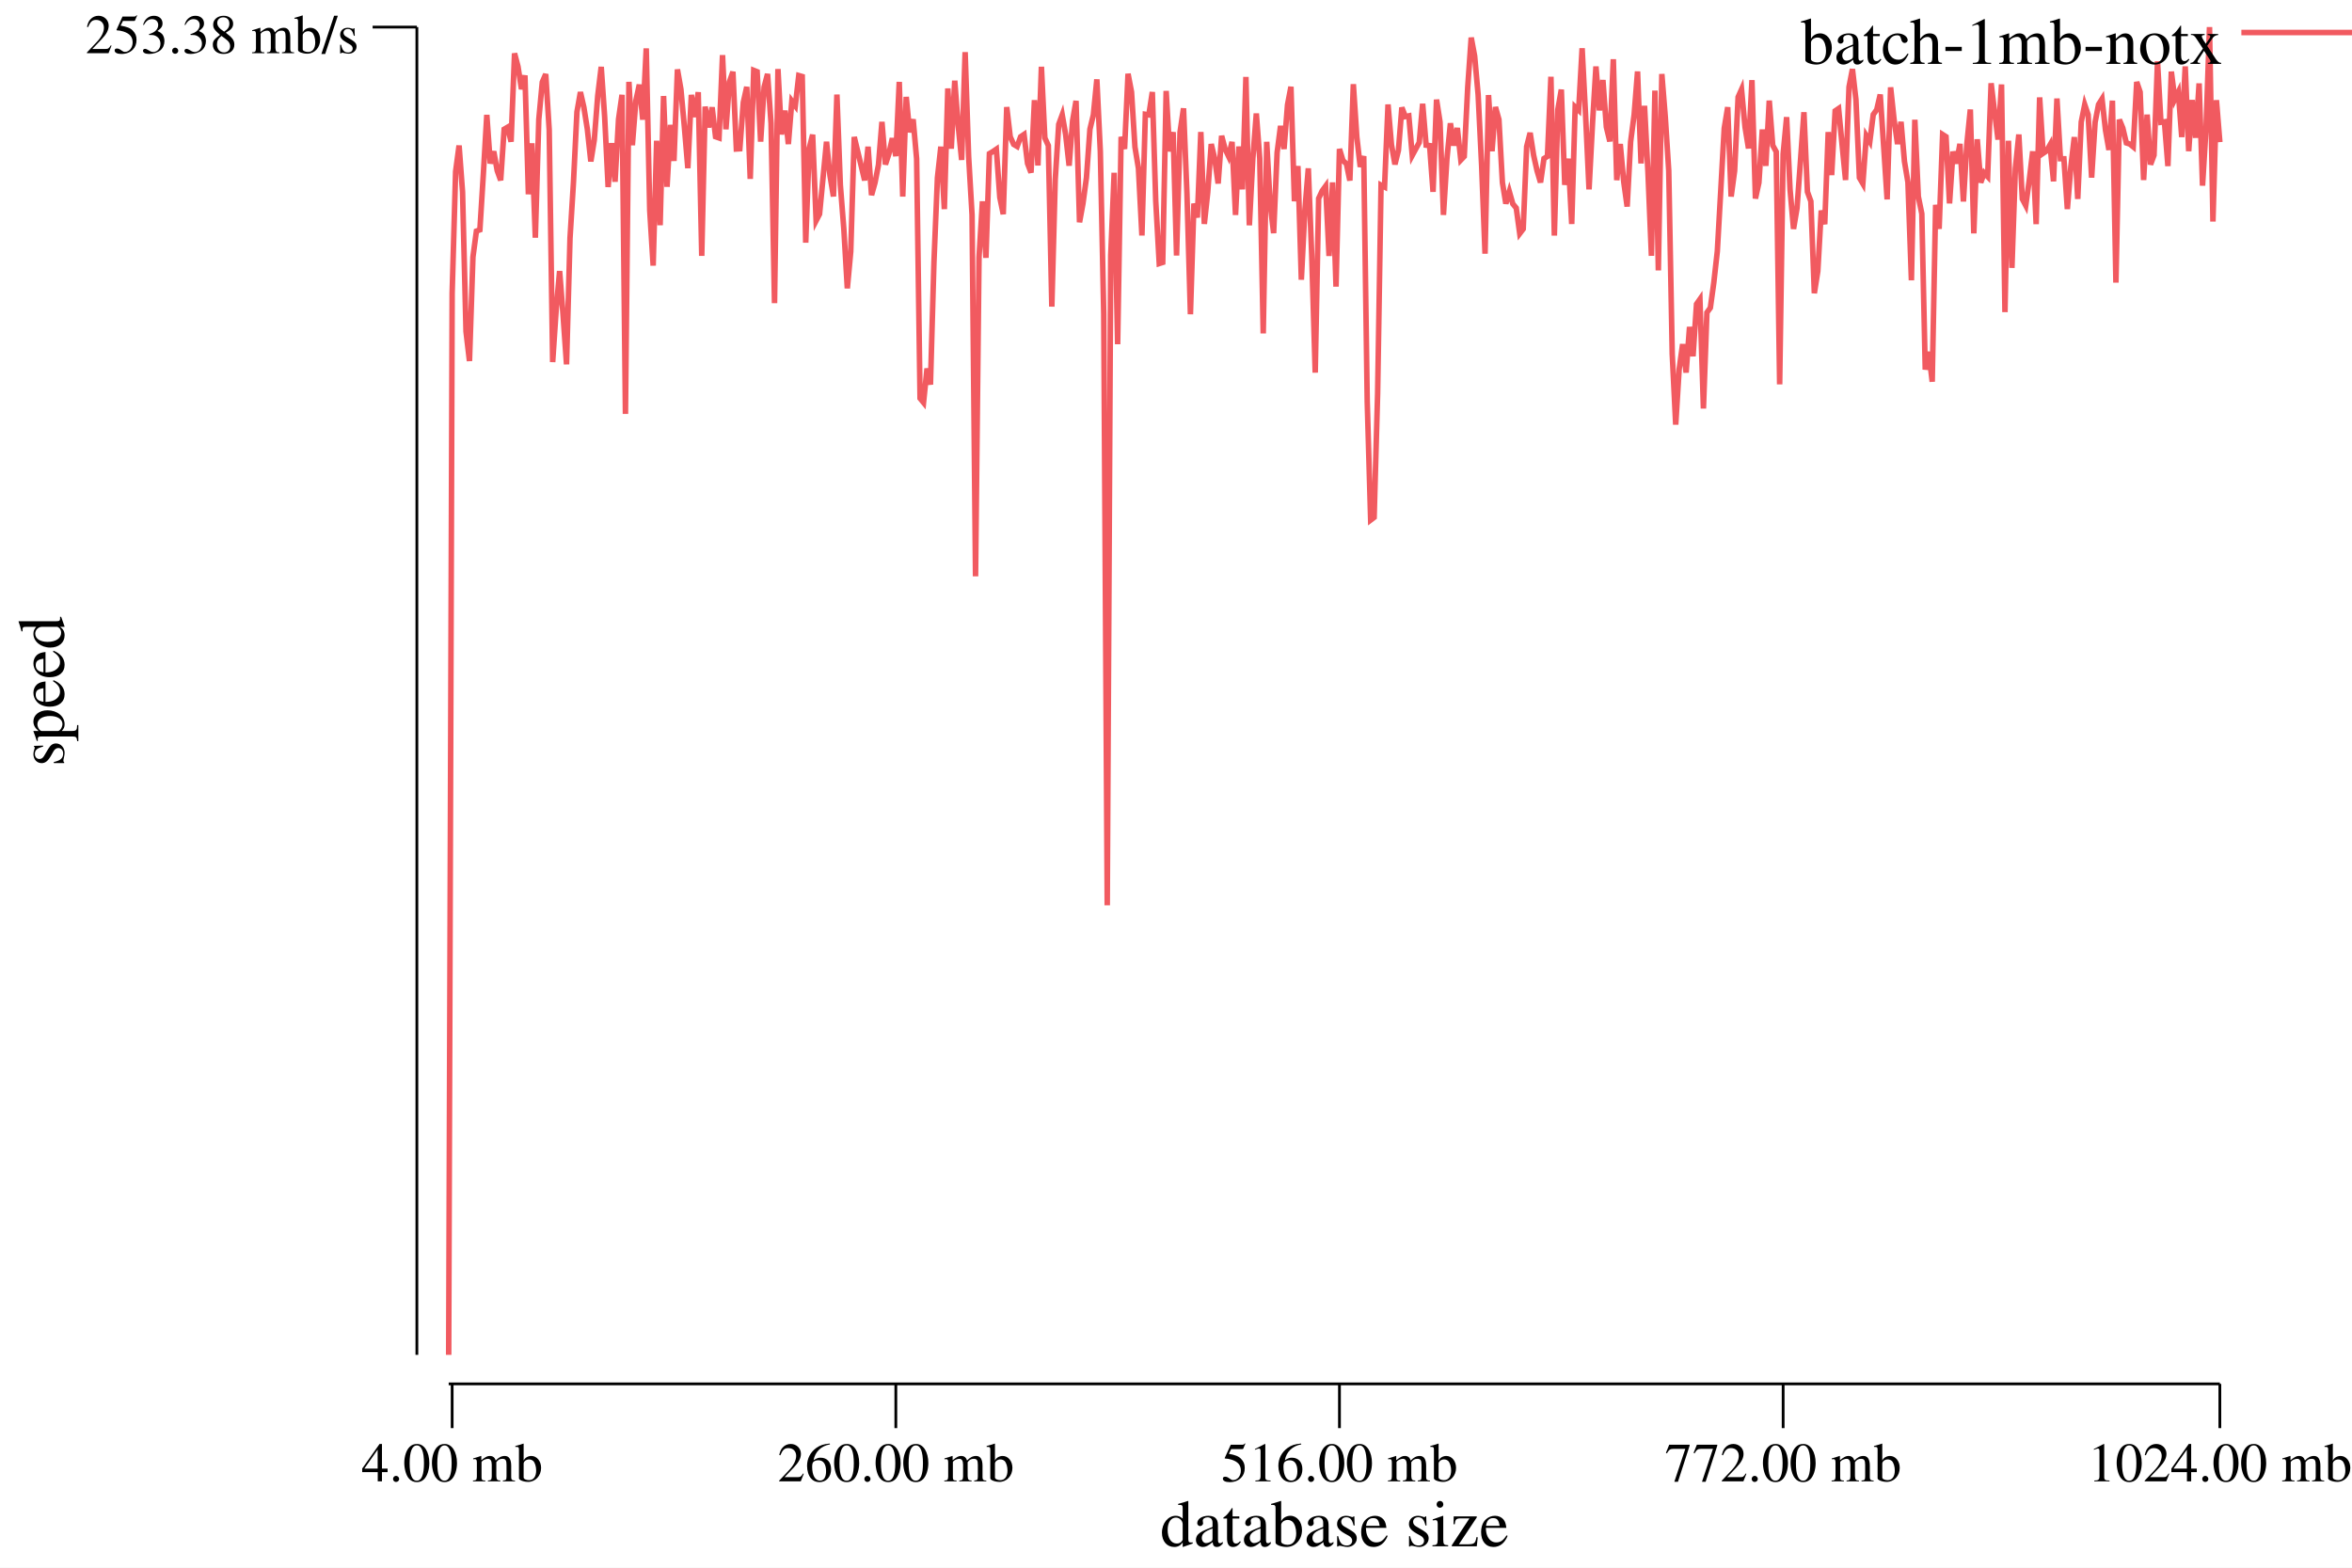
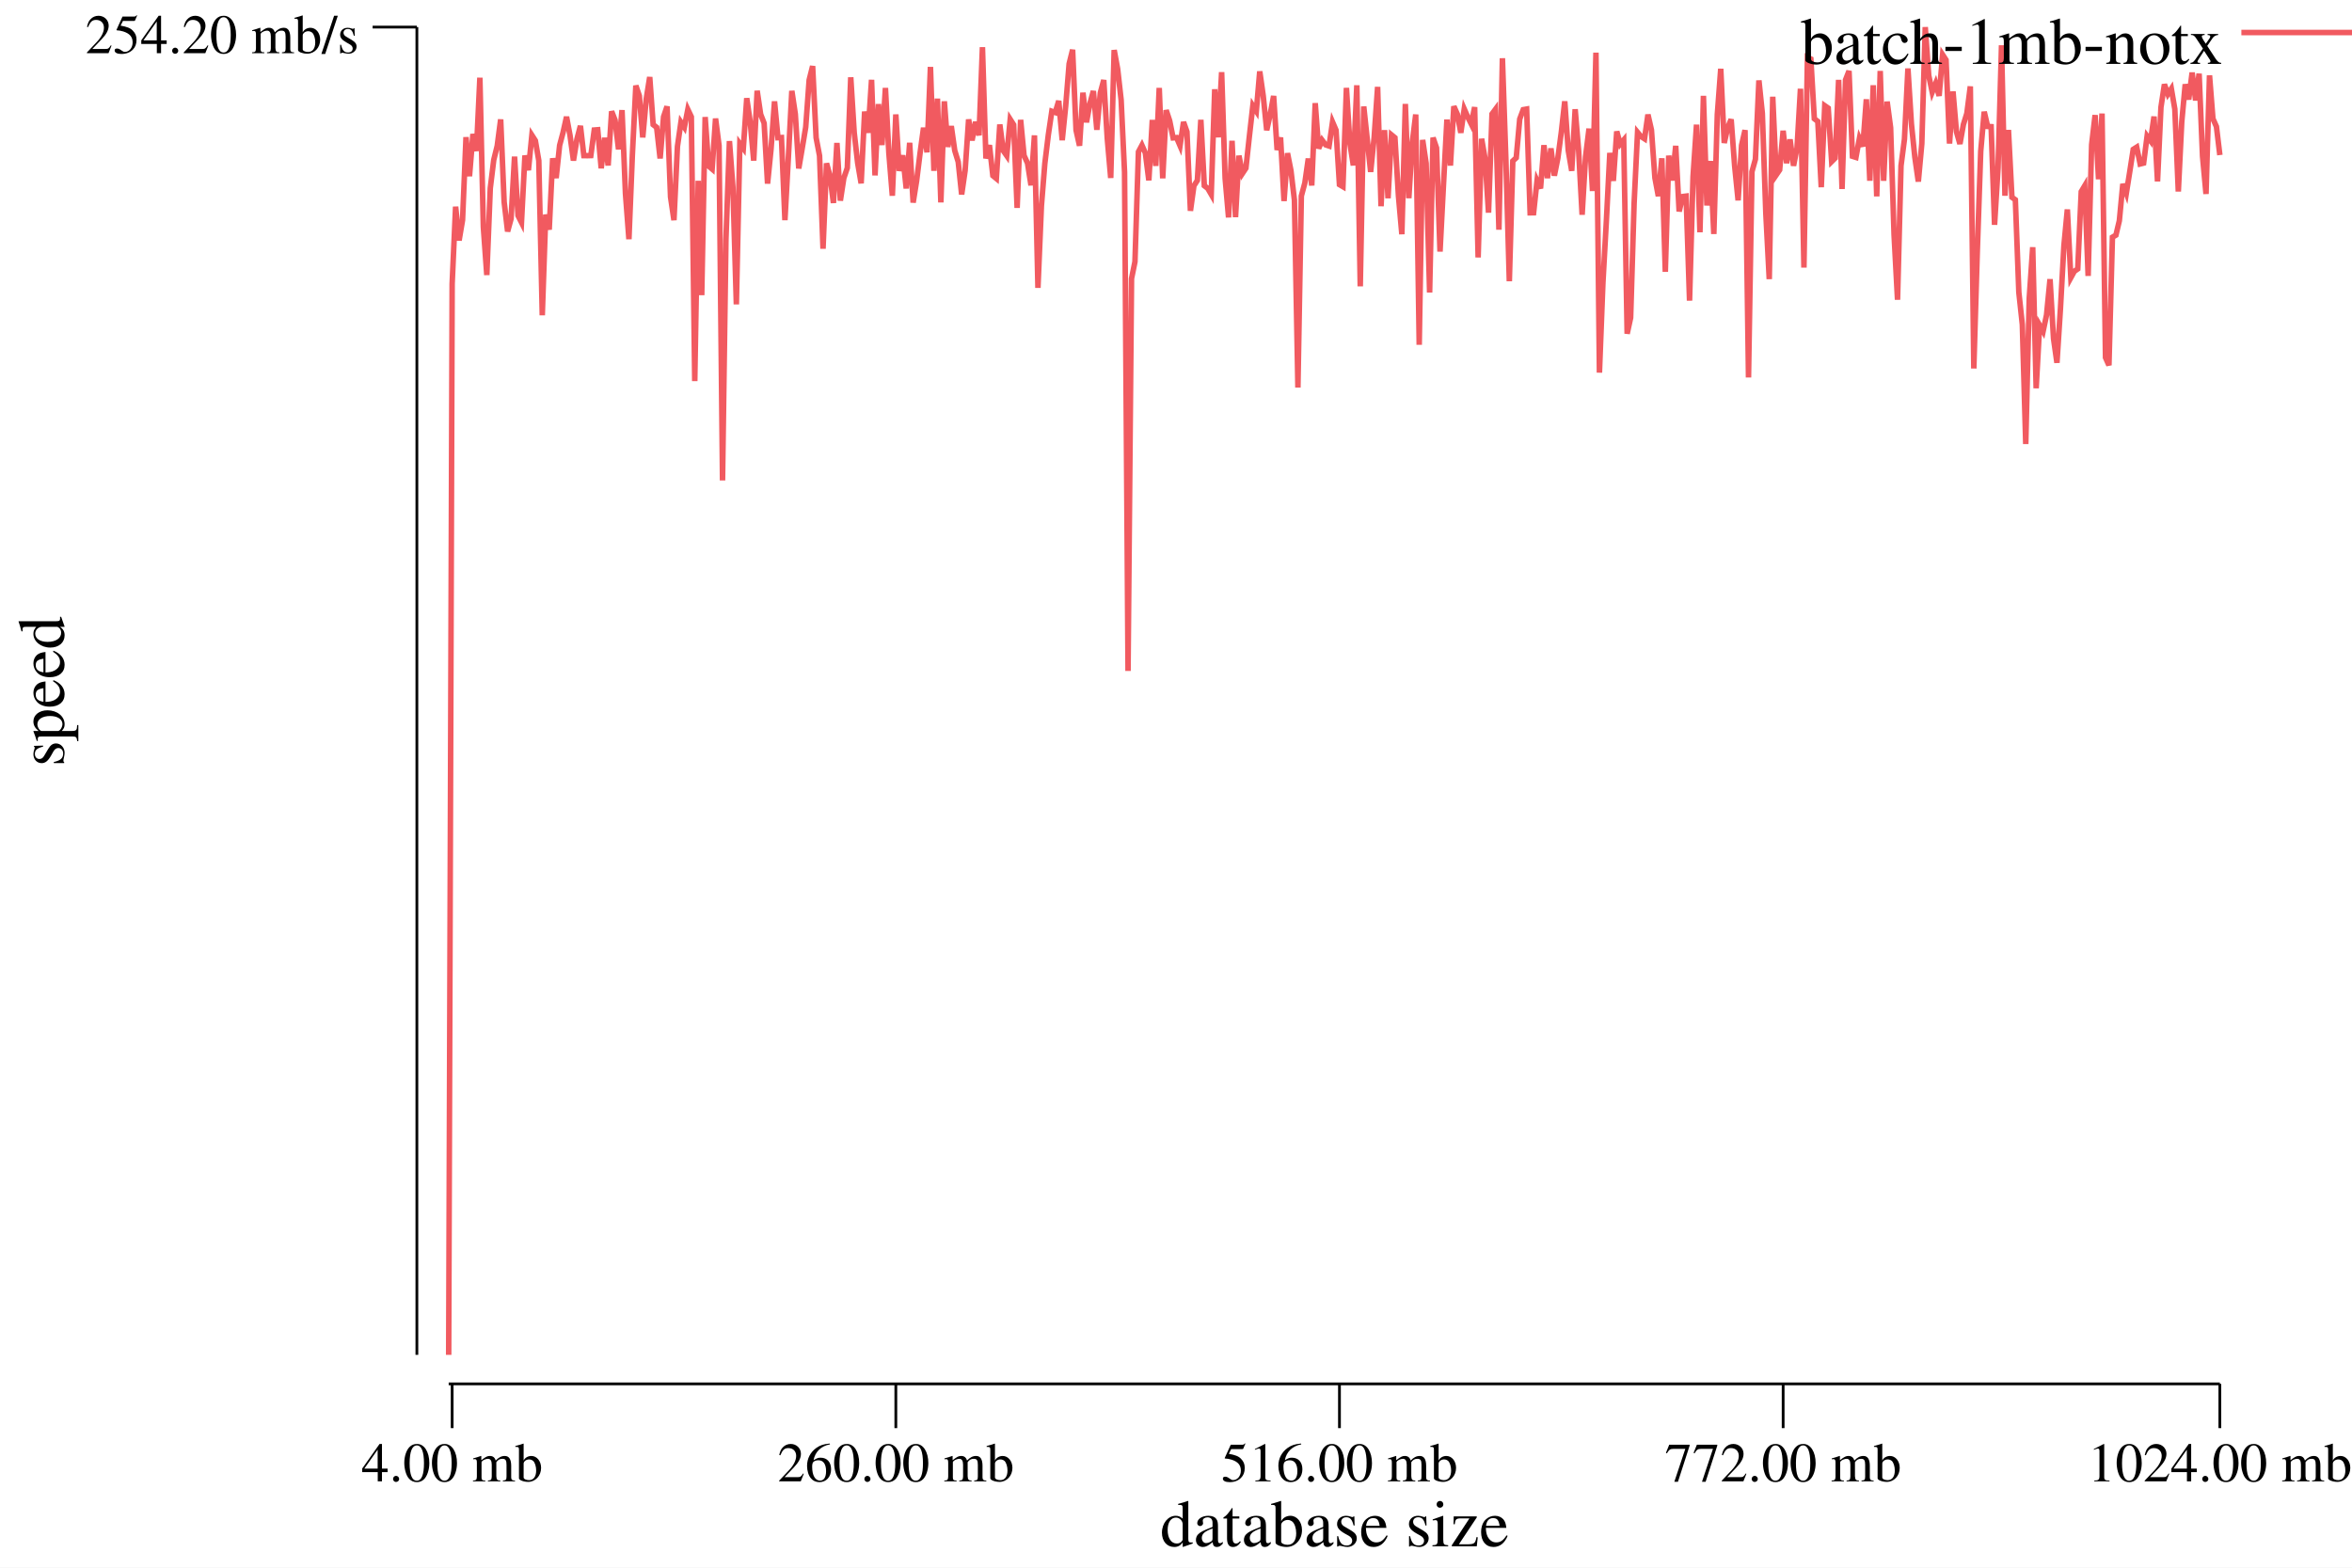
<svg xmlns="http://www.w3.org/2000/svg" width="425.2pt" height="283.46pt" viewBox="0 0 425.2 283.46">
  <g transform="scale(1, -1) translate(0, -283.46)">
    <path d="M0,0L425.2,0L425.2,283.46L0,283.46Z" style="fill:#FFFFFF" />
    <text x="209.73" y="-3.861" transform="scale(1, -1)" style="font-family:Times;font-weight:normal;font-style:normal;font-size:12px">database size</text>
    <text x="65.352" y="-15.602" transform="scale(1, -1)" style="font-family:Times;font-weight:normal;font-style:normal;font-size:10px">4.00 mb</text>
    <text x="140.56" y="-15.602" transform="scale(1, -1)" style="font-family:Times;font-weight:normal;font-style:normal;font-size:10px">260.00 mb</text>
    <text x="220.76" y="-15.602" transform="scale(1, -1)" style="font-family:Times;font-weight:normal;font-style:normal;font-size:10px">516.00 mb</text>
    <text x="300.97" y="-15.602" transform="scale(1, -1)" style="font-family:Times;font-weight:normal;font-style:normal;font-size:10px">772.00 mb</text>
    <text x="377.42" y="-15.602" transform="scale(1, -1)" style="font-family:Times;font-weight:normal;font-style:normal;font-size:10px">1024.00 mb</text>
    <path d="M81.741,25.23L81.741,33.23" style="fill:none;stroke:#000000;stroke-width:0.5" />
    <path d="M161.95,25.23L161.95,33.23" style="fill:none;stroke:#000000;stroke-width:0.5" />
    <path d="M242.15,25.23L242.15,33.23" style="fill:none;stroke:#000000;stroke-width:0.5" />
    <path d="M322.36,25.23L322.36,33.23" style="fill:none;stroke:#000000;stroke-width:0.5" />
    <path d="M401.31,25.23L401.31,33.23" style="fill:none;stroke:#000000;stroke-width:0.5" />
    <path d="M81.114,33.23L401.31,33.23" style="fill:none;stroke:#000000;stroke-width:0.5" />
    <g transform="rotate(90)">
      <text x="144.86" y="11.555" transform="scale(1, -1)" style="font-family:Times;font-weight:normal;font-style:normal;font-size:12px">speed</text>
    </g>
-     <text x="15.416" y="-273.84" transform="scale(1, -1)" style="font-family:Times;font-weight:normal;font-style:normal;font-size:10px">253.38 mb/s</text>
+     <text x="15.416" y="-273.84" transform="scale(1, -1)" style="font-family:Times;font-weight:normal;font-style:normal;font-size:10px">254.20 mb/s</text>
    <path d="M67.364,278.56L75.364,278.56" style="fill:none;stroke:#000000;stroke-width:0.5" />
    <path d="M75.364,38.48L75.364,278.56" style="fill:none;stroke:#000000;stroke-width:0.5" />
-     <path d="M81.114,38.48L81.741,230.46L82.367,252.45L82.994,257.15L83.621,248.73L84.247,223.52L84.874,218.18L85.501,236.99L86.127,241.67L86.754,241.9L87.38,251.97L88.007,262.69L88.634,253.9L89.26,256.09L89.887,252.6L90.513,250.86L91.14,260.09L91.767,260.46L92.393,257.84L93.02,273.81L93.647,271.42L94.273,267.34L94.9,269.82L95.526,248.33L96.153,257.55L96.78,240.48L97.406,261.87L98.033,268.61L98.66,270.06L99.286,259.99L99.913,217.99L100.54,227.35L101.17,234.45L101.79,226.55L102.42,217.58L103.05,240.42L103.67,250.45L104.3,263.21L104.93,266.8L105.55,264.08L106.18,260.11L106.81,254.27L107.43,258.11L108.06,266.15L108.69,271.37L109.31,262.35L109.94,249.64L110.57,257.58L111.19,250.6L111.82,261.89L112.45,266.31L113.07,208.62L113.7,268.66L114.32,257.2L114.95,265.23L115.58,268.16L116.2,261.82L116.83,274.71L117.46,245.42L118.08,235.43L118.71,258.01L119.34,242.74L119.96,266.1L120.59,249.68L121.22,260.88L121.84,254.36L122.47,270.91L123.1,267.3L123.72,260.53L124.35,253.05L124.98,266.3L125.6,262.3L126.23,266.79L126.86,237.2L127.48,264.18L128.11,260.43L128.74,264.06L129.36,258.74L129.99,258.52L130.62,273.49L131.24,260.08L131.87,268.66L132.5,270.48L133.12,256.52L133.75,256.56L134.38,264.95L135,267.75L135.63,251.12L136.26,270.74L136.88,270.49L137.51,257.85L138.14,267.73L138.76,270.09L139.39,261.17L140.02,228.65L140.64,270.98L141.27,259.15L141.9,263.46L142.52,257.41L143.15,265.19L143.78,264.33L144.4,269.8L145.03,269.62L145.66,239.58L146.28,256.59L146.91,259.11L147.54,243.55L148.16,244.75L148.79,251.29L149.42,257.83L150.04,251.76L150.67,247.94L151.3,266.36L151.92,250.03L152.55,242.04L153.18,231.32L153.8,237.98L154.43,258.69L155.05,256.11L155.68,253.5L156.31,250.85L156.93,256.93L157.56,248.18L158.19,250.44L158.81,253.64L159.44,261.42L160.07,253.72L160.69,255.62L161.32,258.46L161.95,255.23L162.57,268.65L163.2,247.92L163.83,265.94L164.45,259.55L165.08,261.89L165.71,254.74L166.33,211.44L166.96,210.67L167.59,216.83L168.21,213.92L168.84,236.01L169.47,251.31L170.09,256.94L170.72,245.65L171.35,267.47L171.97,256.57L172.6,268.87L173.23,260.68L173.85,254.54L174.48,274.03L175.11,255.21L175.73,244.6L176.36,179.25L176.99,236.95L177.61,247.05L178.24,236.84L178.87,255.68L179.49,256.05L180.12,256.48L180.75,247.76L181.37,244.73L182,264.1L182.63,258.73L183.25,257.36L183.88,256.98L184.51,258.73L185.13,259.15L185.76,253.91L186.39,252.25L187.01,265.35L187.64,253.54L188.27,271.39L188.89,258.52L189.52,257.14L190.15,228.02L190.77,251.03L191.4,260.98L192.03,262.7L192.65,259.13L193.28,253.5L193.91,261.65L194.53,265.22L195.16,243.27L195.78,246.66L196.41,251.33L197.04,260.09L197.66,262.69L198.29,269.11L198.92,256.07L199.54,226.64L200.17,119.77L200.8,237.29L201.42,252.22L202.05,221.22L202.68,258.71L203.3,256.53L203.93,270.12L204.56,266.82L205.18,256.87L205.81,253.02L206.44,240.88L207.06,262.79L207.69,262.69L208.32,266.82L208.94,247.08L209.57,235.81L210.2,236.01L210.82,267.02L211.45,256.08L212.08,259.57L212.7,237.26L213.33,259.57L213.96,263.87L214.58,248.49L215.21,226.64L215.84,246.65L216.46,244.13L217.09,259.59L217.72,242.97L218.34,248.71L218.97,257.41L219.6,254.77L220.22,250.28L220.85,258.9L221.48,256.51L222.1,255.21L222.73,257.8L223.36,244.59L223.98,256.97L224.61,249.22L225.24,269.55L225.86,242.72L226.49,254.77L227.12,262.94L227.74,254.78L228.37,223.17L229,257.82L229.62,246.63L230.25,241.3L230.88,255.87L231.5,260.69L232.13,256.52L232.76,264.51L233.38,267.77L234.01,247.07L234.64,253.44L235.26,232.88L235.89,245.33L236.52,253.02L237.14,237.23L237.77,216.08L238.39,247.58L239.02,248.94L239.65,249.81L240.27,237.18L240.9,250.48L241.53,231.63L242.15,256.52L242.78,254.44L243.41,253.84L244.03,250.81L244.66,268.24L245.29,258.69L245.91,253.29L246.54,255.22L247.17,210.83L247.79,189.43L248.42,189.91L249.05,212.31L249.67,249.99L250.3,249.66L250.93,264.57L251.55,257.3L252.18,253.74L252.81,256.27L253.43,264.02L254.06,262.38L254.69,262.51L255.31,255.36L255.94,256.53L256.57,257.69L257.19,264.7L257.82,257.21L258.45,257.13L259.07,248.77L259.7,265.45L260.33,261.4L260.95,244.6L261.58,254.74L262.21,261.17L262.83,257.14L263.46,260.32L264.09,254.53L264.71,255.18L265.34,267.72L265.97,276.66L266.59,273.33L267.22,266.34L267.85,253.54L268.47,237.59L269.1,266.27L269.73,256.11L270.35,264.1L270.98,261.85L271.61,250.46L272.23,246.64L272.86,248.82L273.49,246.6L274.11,245.85L274.74,241.23L275.37,242.06L275.99,256.95L276.62,259.44L277.25,255.39L277.87,252.6L278.5,250.47L279.12,254.79L279.75,255.18L280.38,269.58L281,240.86L281.63,263.64L282.26,267.26L282.88,250.03L283.51,254.77L284.14,242.96L284.76,264.12L285.39,263.53L286.02,274.74L286.64,262.76L287.27,249.22L287.9,261.16L288.52,271.44L289.15,263.5L289.78,268.99L290.4,260.49L291.03,257.89L291.66,272.75L292.28,250.88L292.91,257.42L293.54,250.6L294.16,246.11L294.79,257.84L295.42,262.7L296.04,270.54L296.67,253.91L297.3,264.33L297.92,252.36L298.55,237.21L299.18,267.08L299.8,234.57L300.43,270.08L301.06,262.25L301.68,252.58L302.31,219.44L302.94,206.68L303.56,216.68L304.19,221.23L304.82,216.09L305.44,224.35L306.07,219.04L306.7,228.47L307.32,229.36L307.95,209.59L308.58,226.95L309.2,227.8L309.83,232.38L310.46,238.02L311.08,248.98L311.71,260.26L312.34,264.08L312.96,247.92L313.59,252.59L314.22,265.91L314.84,267.3L315.47,260.49L316.1,256.62L316.72,268.97L317.35,247.56L317.98,250.42L318.6,260.04L319.23,253.47L319.85,265.27L320.48,257.18L321.11,256.02L321.73,213.96L322.36,255.62L322.99,262.28L323.61,249.21L324.24,242.07L324.87,245.82L325.49,254.33L326.12,263.17L326.75,248.78L327.37,247.07L328,230.44L328.63,234.43L329.25,245.39L329.88,242.92L330.51,259.58L331.13,251.8L331.76,263.4L332.39,263.83L333.01,257.37L333.64,250.91L334.27,267.75L334.89,270.97L335.52,265.45L336.15,251.32L336.77,250.26L337.4,258.9L338.03,257.86L338.65,262.74L339.28,263.63L339.91,266.37L340.53,257.04L341.16,247.41L341.79,267.67L342.41,261.88L343.04,257.41L343.67,261.43L344.29,254.29L344.92,250.5L345.55,232.78L346.17,261.81L346.8,247.93L347.43,244.81L348.05,216.63L348.68,219.85L349.31,214.44L349.93,246.42L350.56,242.08L351.19,259.14L351.81,258.74L352.44,246.68L353.07,256.05L353.69,253.89L354.32,257.44L354.95,247.02L355.57,257.39L356.2,263.66L356.83,241.26L357.45,258.28L358.08,250.44L358.71,252.2L359.33,251.54L359.96,268.41L360.58,263.24L361.21,258.22L361.84,268.19L362.46,227.02L363.09,258.01L363.72,235.02L364.34,252.99L364.97,259.14L365.6,247.48L366.22,246.3L366.85,250.85L367.48,256.1L368.1,242.93L368.73,265.85L369.36,255.74L369.98,256.16L370.61,257.27L371.24,250.67L371.86,265.65L372.49,254.76L373.12,254.75L373.74,245.66L374.37,253.28L375,258.67L375.62,247.49L376.25,261.39L376.88,264.54L377.5,262.71L378.13,251.34L378.76,261.36L379.38,264.57L380.01,265.57L380.64,259.9L381.26,256.35L381.89,265.26L382.52,232.36L383.14,261.83L383.77,260.3L384.4,257.62L385.02,257.42L385.65,256.91L386.28,268.64L386.9,266.82L387.53,250.91L388.16,262.74L388.78,253.71L389.41,255.4L390.04,272.37L390.66,261.35L391.29,261.44L391.92,253.43L392.54,270.51L393.17,265.52L393.8,266.82L394.42,258.67L395.05,271.45L395.68,256.12L396.3,265.38L396.93,258.54L397.56,268.38L398.18,249.89L398.81,260.21L399.44,278.56L400.06,243.4L400.69,265.35L401.31,257.76" style="fill:none;stroke:#F15A60" />
+     <path d="M81.114,38.48L81.741,232.15L82.367,246.09L82.994,239.98L83.621,243.67L84.247,258.66L84.874,251.59L85.501,259.23L86.127,256.15L86.754,269.41L87.38,242.42L88.007,233.73L88.634,249.43L89.26,254.54L89.887,257.08L90.513,261.87L91.14,246.94L91.767,241.61L92.393,243.91L93.02,255.14L93.647,244.48L94.273,243.24L94.9,255.34L95.526,252.69L96.153,259.02L96.78,258.04L97.406,254.41L98.033,226.45L98.66,244.66L99.286,241.94L99.913,254.84L100.54,251.26L101.17,257.18L101.79,259.51L102.42,262.34L103.05,258.98L103.67,254.43L104.3,258.3L104.93,260.7L105.55,255.32L106.18,255.31L106.81,255.33L107.43,259.95L108.06,260L108.69,253.03L109.31,258.55L109.94,253.54L110.57,263.33L111.19,261.74L111.82,256.45L112.45,263.55L113.07,248.47L113.7,240.21L114.32,255.4L114.95,267.98L115.58,266.13L116.2,258.61L116.83,265.59L117.46,269.53L118.08,260.92L118.71,260.43L119.34,254.81L119.96,262.34L120.59,264.22L121.22,247.86L121.84,243.65L122.47,256.99L123.1,261.37L123.72,260.45L124.35,263.67L124.98,262.33L125.6,214.55L126.23,250.77L126.86,230.09L127.48,262.3L128.11,253.43L128.74,252.89L129.36,262.03L129.99,257.15L130.62,196.59L131.24,240.21L131.87,257.95L132.5,249.58L133.12,228.42L133.75,257.49L134.38,256.64L135,265.71L135.63,261.35L136.26,254.42L136.88,267.05L137.51,262.8L138.14,261.18L138.76,250.26L139.39,256.5L140.02,265.13L140.64,258.56L141.27,258.59L141.9,243.65L142.52,254.94L143.15,267.03L143.78,262.84L144.4,253L145.03,256.68L145.66,260.47L146.28,268.99L146.91,271.51L147.54,258.56L148.16,255.3L148.79,238.49L149.42,253.93L150.04,251.71L150.67,246.76L151.3,257.61L151.92,247.18L152.55,251.26L153.18,253.1L153.8,269.48L154.43,259.45L155.05,253.99L155.68,250.31L156.31,263.29L156.93,259.44L157.56,269.03L158.19,251.74L158.81,264.64L159.44,257.23L160.07,267.56L160.69,255.78L161.32,248.07L161.95,262.77L162.57,252.56L163.2,255.38L163.83,249.38L164.45,257.64L165.08,246.83L165.71,250.77L166.33,255.76L166.96,260.36L167.59,255.92L168.21,271.36L168.84,252.57L169.47,265.63L170.09,246.86L170.72,265.14L171.35,256.89L171.97,260.66L172.6,256.24L173.23,254.19L173.85,248.3L174.48,252.63L175.11,261.87L175.73,258.07L176.36,261.42L176.99,258.99L177.61,274.93L178.24,254.81L178.87,257.22L179.49,251.7L180.12,251.18L180.75,260.95L181.37,256.22L182,255.31L182.63,261.88L183.25,260.9L183.88,245.87L184.51,261.79L185.13,255.34L185.76,253.95L186.39,249.95L187.01,258.98L187.64,231.41L188.27,246.24L188.89,253.91L189.52,259.08L190.15,263.34L190.77,263.12L191.4,265.22L192.03,258.11L192.65,264.19L193.28,271.93L193.91,274.47L194.53,259.93L195.16,257.11L195.78,266.7L196.41,261.34L197.04,264.74L197.66,267L198.29,259.99L198.92,266.68L199.54,268.99L200.17,258.47L200.8,251.28L201.42,274.41L202.05,271L202.68,265.4L203.3,252.31L203.93,162.14L204.56,233.08L205.18,236.13L205.81,256.01L206.44,257.2L207.06,255.8L207.69,250.85L208.32,261.77L208.94,253.46L209.57,267.56L210.2,251.21L210.82,263.54L211.45,261.64L212.08,258.53L212.7,258.58L213.33,257.11L213.96,261.4L214.58,259.63L215.21,245.34L215.84,249.87L216.46,250.84L217.09,261.8L217.72,249.88L218.34,249.4L218.97,248.31L219.6,267.32L220.22,258.63L220.85,270.41L221.48,251.23L222.1,244.15L222.73,258.01L223.36,244.2L223.98,255.31L224.61,252.1L225.24,253.05L225.86,258.77L226.49,264.35L227.12,263.36L227.74,270.55L228.37,266.13L229,259.91L229.62,262.74L230.25,266.11L230.88,256.34L231.5,258.6L232.13,247.11L232.76,255.76L233.38,252.61L234.01,247.27L234.64,213.39L235.26,248.02L235.89,250.37L236.52,254.79L237.14,249.92L237.77,264.81L238.39,256.61L239.02,258.11L239.65,257.27L240.27,257.06L240.9,261.4L241.53,259.93L242.15,250.08L242.78,249.71L243.41,267.57L244.03,257.59L244.66,253.55L245.29,268.04L245.91,231.69L246.54,264.21L247.17,258.31L247.79,252.38L248.42,258.59L249.05,267.75L249.67,246.17L250.3,259.93L250.93,247.61L251.55,259.08L252.18,258.56L252.81,248.09L253.43,241.11L254.06,264.67L254.69,247.62L255.31,257.65L255.94,262.76L256.57,221.12L257.19,258.16L257.82,253.92L258.45,230.57L259.07,258.57L259.7,256.71L260.33,237.97L260.95,249.92L261.58,261.84L262.21,253.52L262.83,264.24L263.46,262.81L264.09,259.45L264.71,263.75L265.34,262.31L265.97,261.05L266.59,264.09L267.22,236.91L267.85,258.37L268.47,254.81L269.1,245.01L269.73,262.85L270.35,263.69L270.98,241.93L271.61,272.93L272.23,254.87L272.86,232.61L273.49,254.35L274.11,254.93L274.74,261.94L275.37,263.63L275.99,263.74L276.62,244.98L277.25,244.99L277.87,250.79L278.5,249.39L279.12,257.21L279.75,251.25L280.38,256.63L281,251.7L281.63,254.85L282.26,259.58L282.88,265.14L283.51,256.27L284.14,252.57L284.76,263.71L285.39,256.21L286.02,244.63L286.64,255.12L287.27,260.2L287.9,248.92L288.52,273.94L289.15,216.08L289.78,232.3L290.4,243.49L291.03,255.81L291.66,250.75L292.28,259.7L292.91,257.41L293.54,258.15L294.16,223.12L294.79,226L295.42,246.73L296.04,259.54L296.67,258.78L297.3,258.37L297.92,262.74L298.55,259.97L299.18,251.29L299.8,247.99L300.43,254.84L301.06,234.31L301.68,255.32L302.31,250.82L302.94,257.09L303.56,245.23L304.19,247.92L304.82,248L305.44,229.1L306.07,251.48L306.7,260.92L307.32,241.46L307.95,266.13L308.58,246.3L309.2,254.35L309.83,241.15L310.46,262.76L311.08,271.02L311.71,257.61L312.34,260.38L312.96,261.88L313.59,253.48L314.22,247.23L314.84,257.18L315.47,259.93L316.1,215.21L316.72,252.41L317.35,254.68L317.98,268.92L318.6,262.95L319.23,244.84L319.85,232.99L320.48,265.97L321.11,251.83L321.73,252.74L322.36,259.82L322.99,253.95L323.61,258.25L324.24,253.49L324.87,256.71L325.49,267.41L326.12,235.08L326.75,273.09L327.37,272.79L328,261.99L328.63,261.5L329.25,249.61L329.88,264.35L330.51,263.91L331.13,254.24L331.76,254.87L332.39,269.02L333.01,249.29L333.64,269.02L334.27,270.63L334.89,255.2L335.52,255L336.15,258.42L336.77,256.98L337.4,265.51L338.03,250.78L338.65,268.05L339.28,247.95L339.91,270.63L340.53,250.77L341.16,265.09L341.79,260.37L342.41,241.06L343.04,229.26L343.67,253.49L344.29,258.28L344.92,271.08L345.55,261.07L346.17,255.03L346.8,250.63L347.43,257.49L348.05,278.56L348.68,269.82L349.31,266.8L349.93,268.37L350.56,266.13L351.19,273.57L351.81,272.62L352.44,257.5L353.07,266.92L353.69,259.65L354.32,257.44L354.95,260.95L355.57,262.95L356.2,267.84L356.83,216.83L357.45,237.66L358.08,256.12L358.71,263.26L359.33,260.6L359.96,260.56L360.58,242.81L361.21,253.05L361.84,275.27L362.46,248.07L363.09,259.96L363.72,247.79L364.34,247.34L364.97,230.61L365.6,224.77L366.22,203.17L366.85,229.52L367.48,238.76L368.1,213.25L368.73,224.66L369.36,223.56L369.98,226.52L370.61,232.98L371.24,222.24L371.86,217.86L372.49,227.61L373.12,239.06L373.74,245.59L374.37,233.25L375,234.4L375.62,234.83L376.25,248.81L376.88,249.87L377.5,233.57L378.13,257.3L378.76,262.65L379.38,251.05L380.01,262.93L380.64,218.8L381.26,217.41L381.89,240.57L382.52,240.94L383.14,243.55L383.77,250.2L384.4,248.51L385.02,252.4L385.65,256.45L386.28,256.85L386.9,253.81L387.53,253.97L388.16,258.85L388.78,258.01L389.41,262.39L390.04,250.66L390.66,264.05L391.29,268.21L391.92,266.45L392.54,267.41L393.17,263.73L393.8,248.83L394.42,261.38L395.05,268.22L395.68,265.47L396.3,270.34L396.93,265.3L397.56,270.14L398.18,255.21L398.81,248.39L399.44,269.83L400.06,262L400.69,260.57L401.31,255.42" style="fill:none;stroke:#F15A60" />
    <path d="M405.2,277.58L425.2,277.58" style="fill:none;stroke:#F15A60" />
    <text x="325.55" y="-271.91" transform="scale(1, -1)" style="font-family:Times;font-weight:normal;font-style:normal;font-size:12px">batch-1mb-notx</text>
  </g>
</svg>
